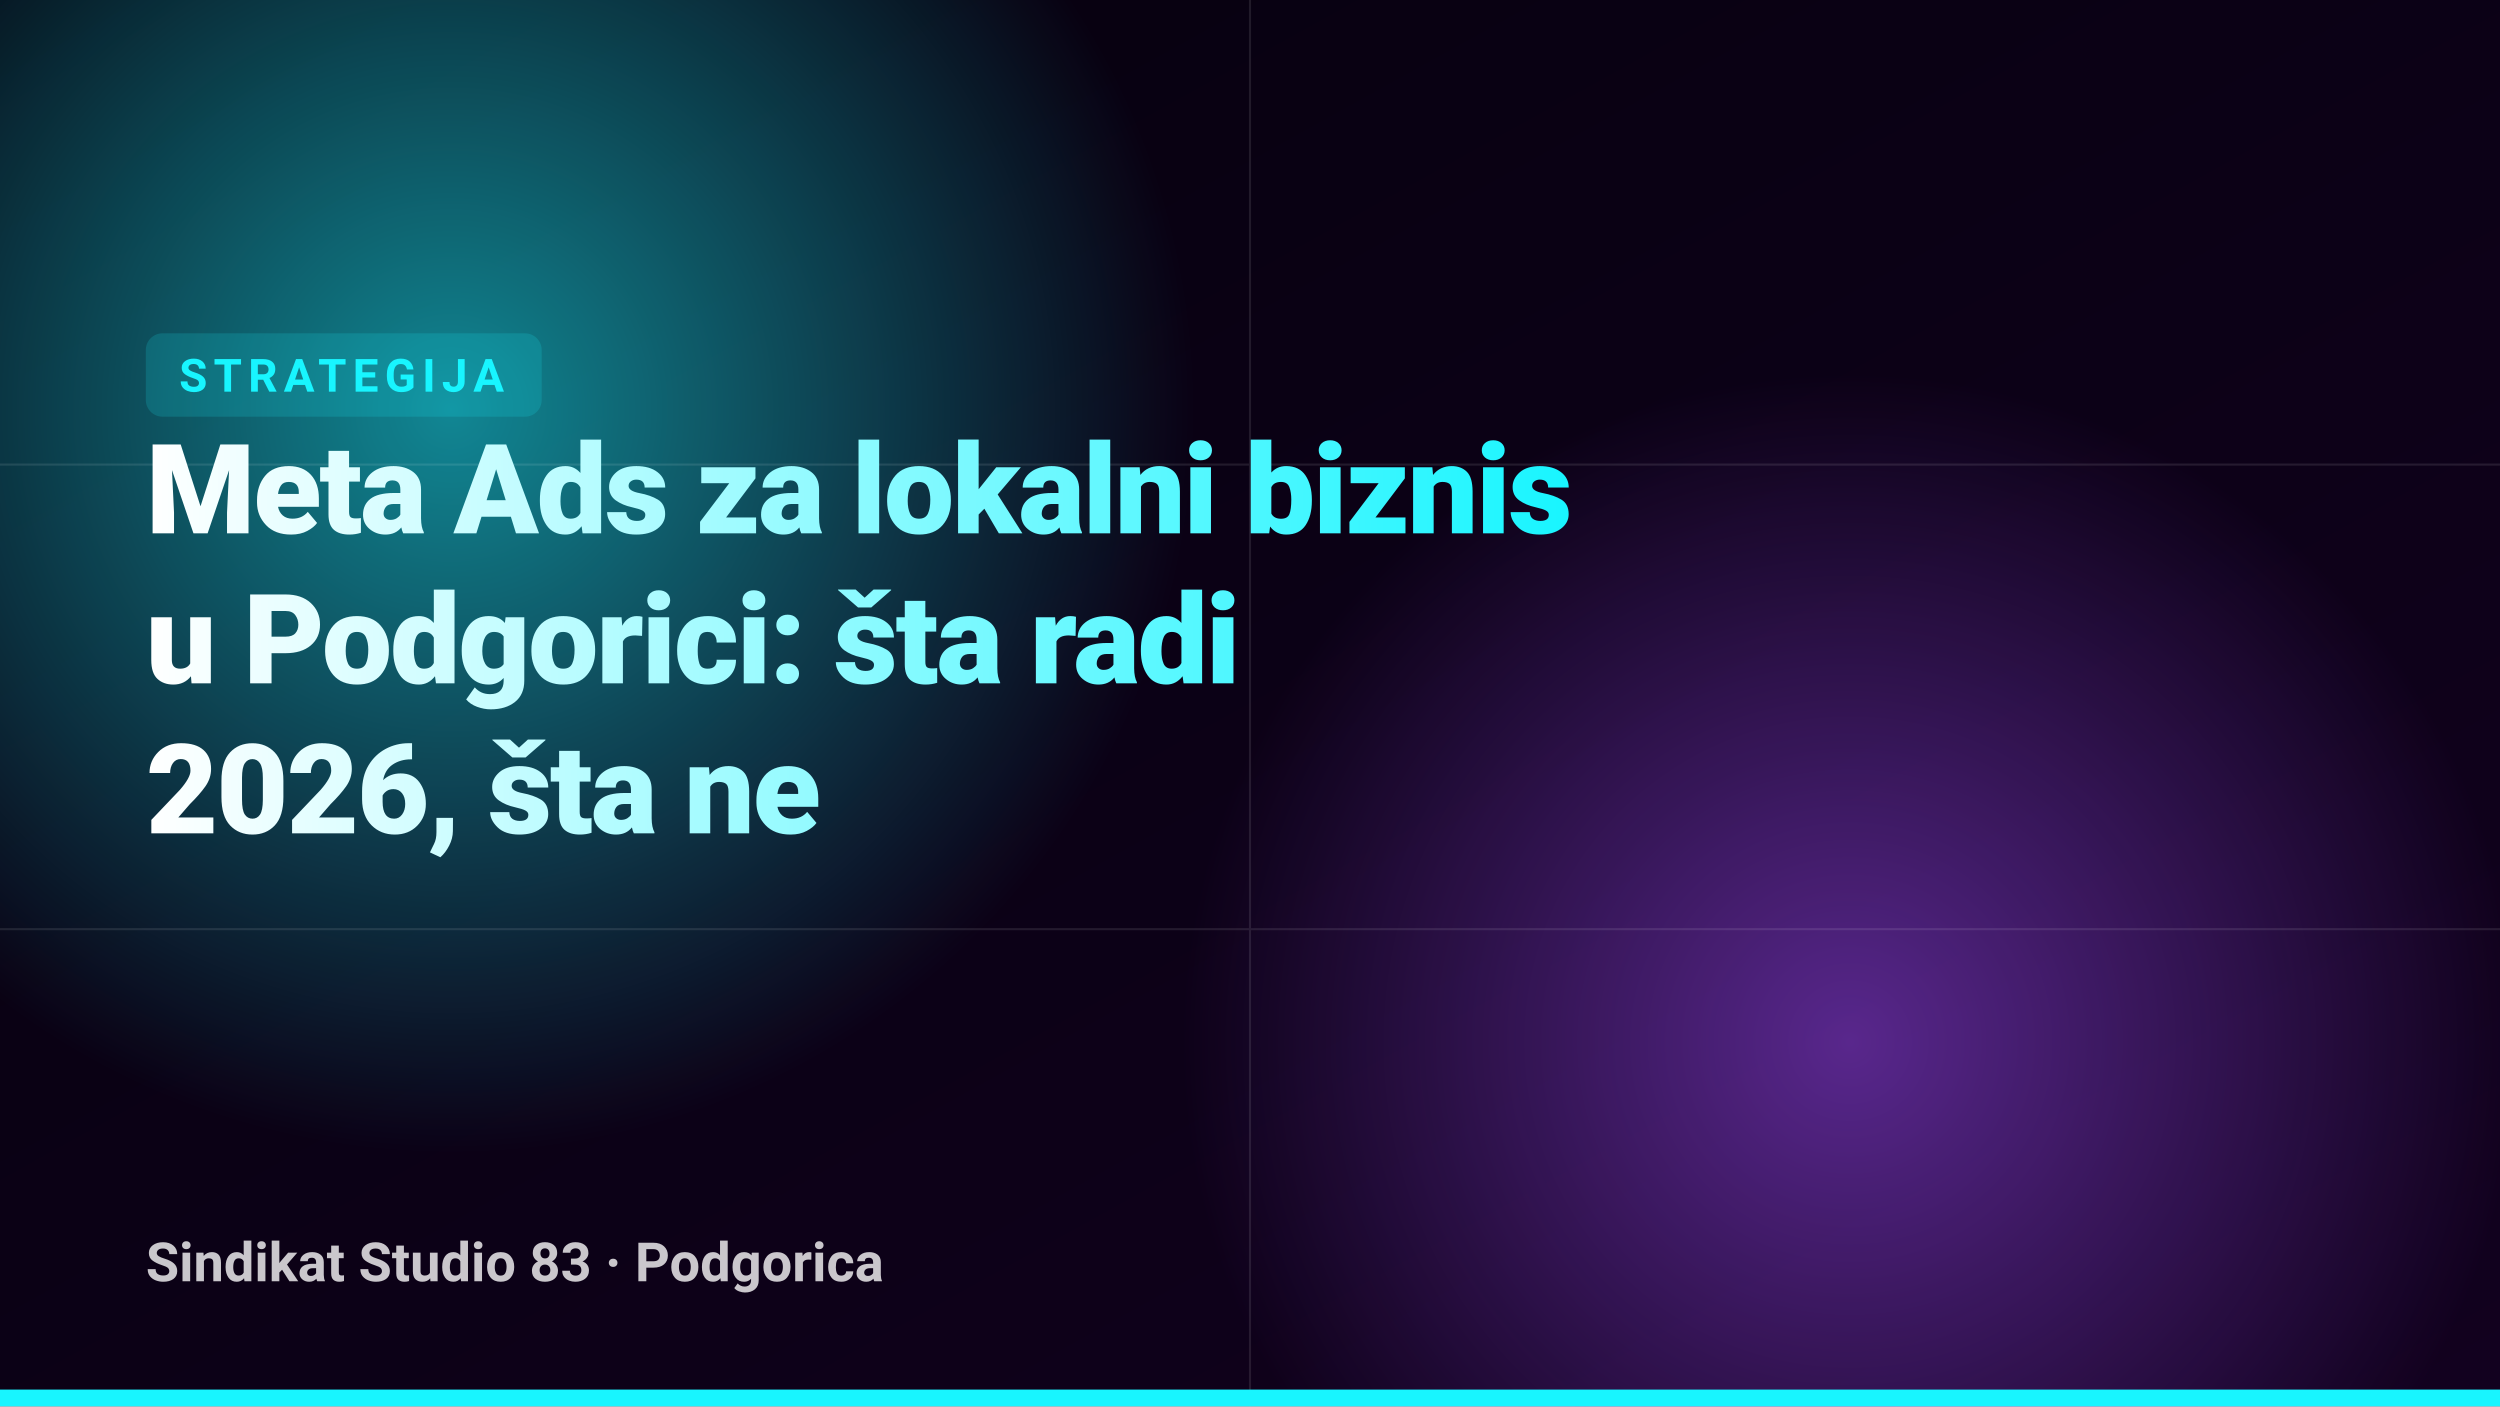
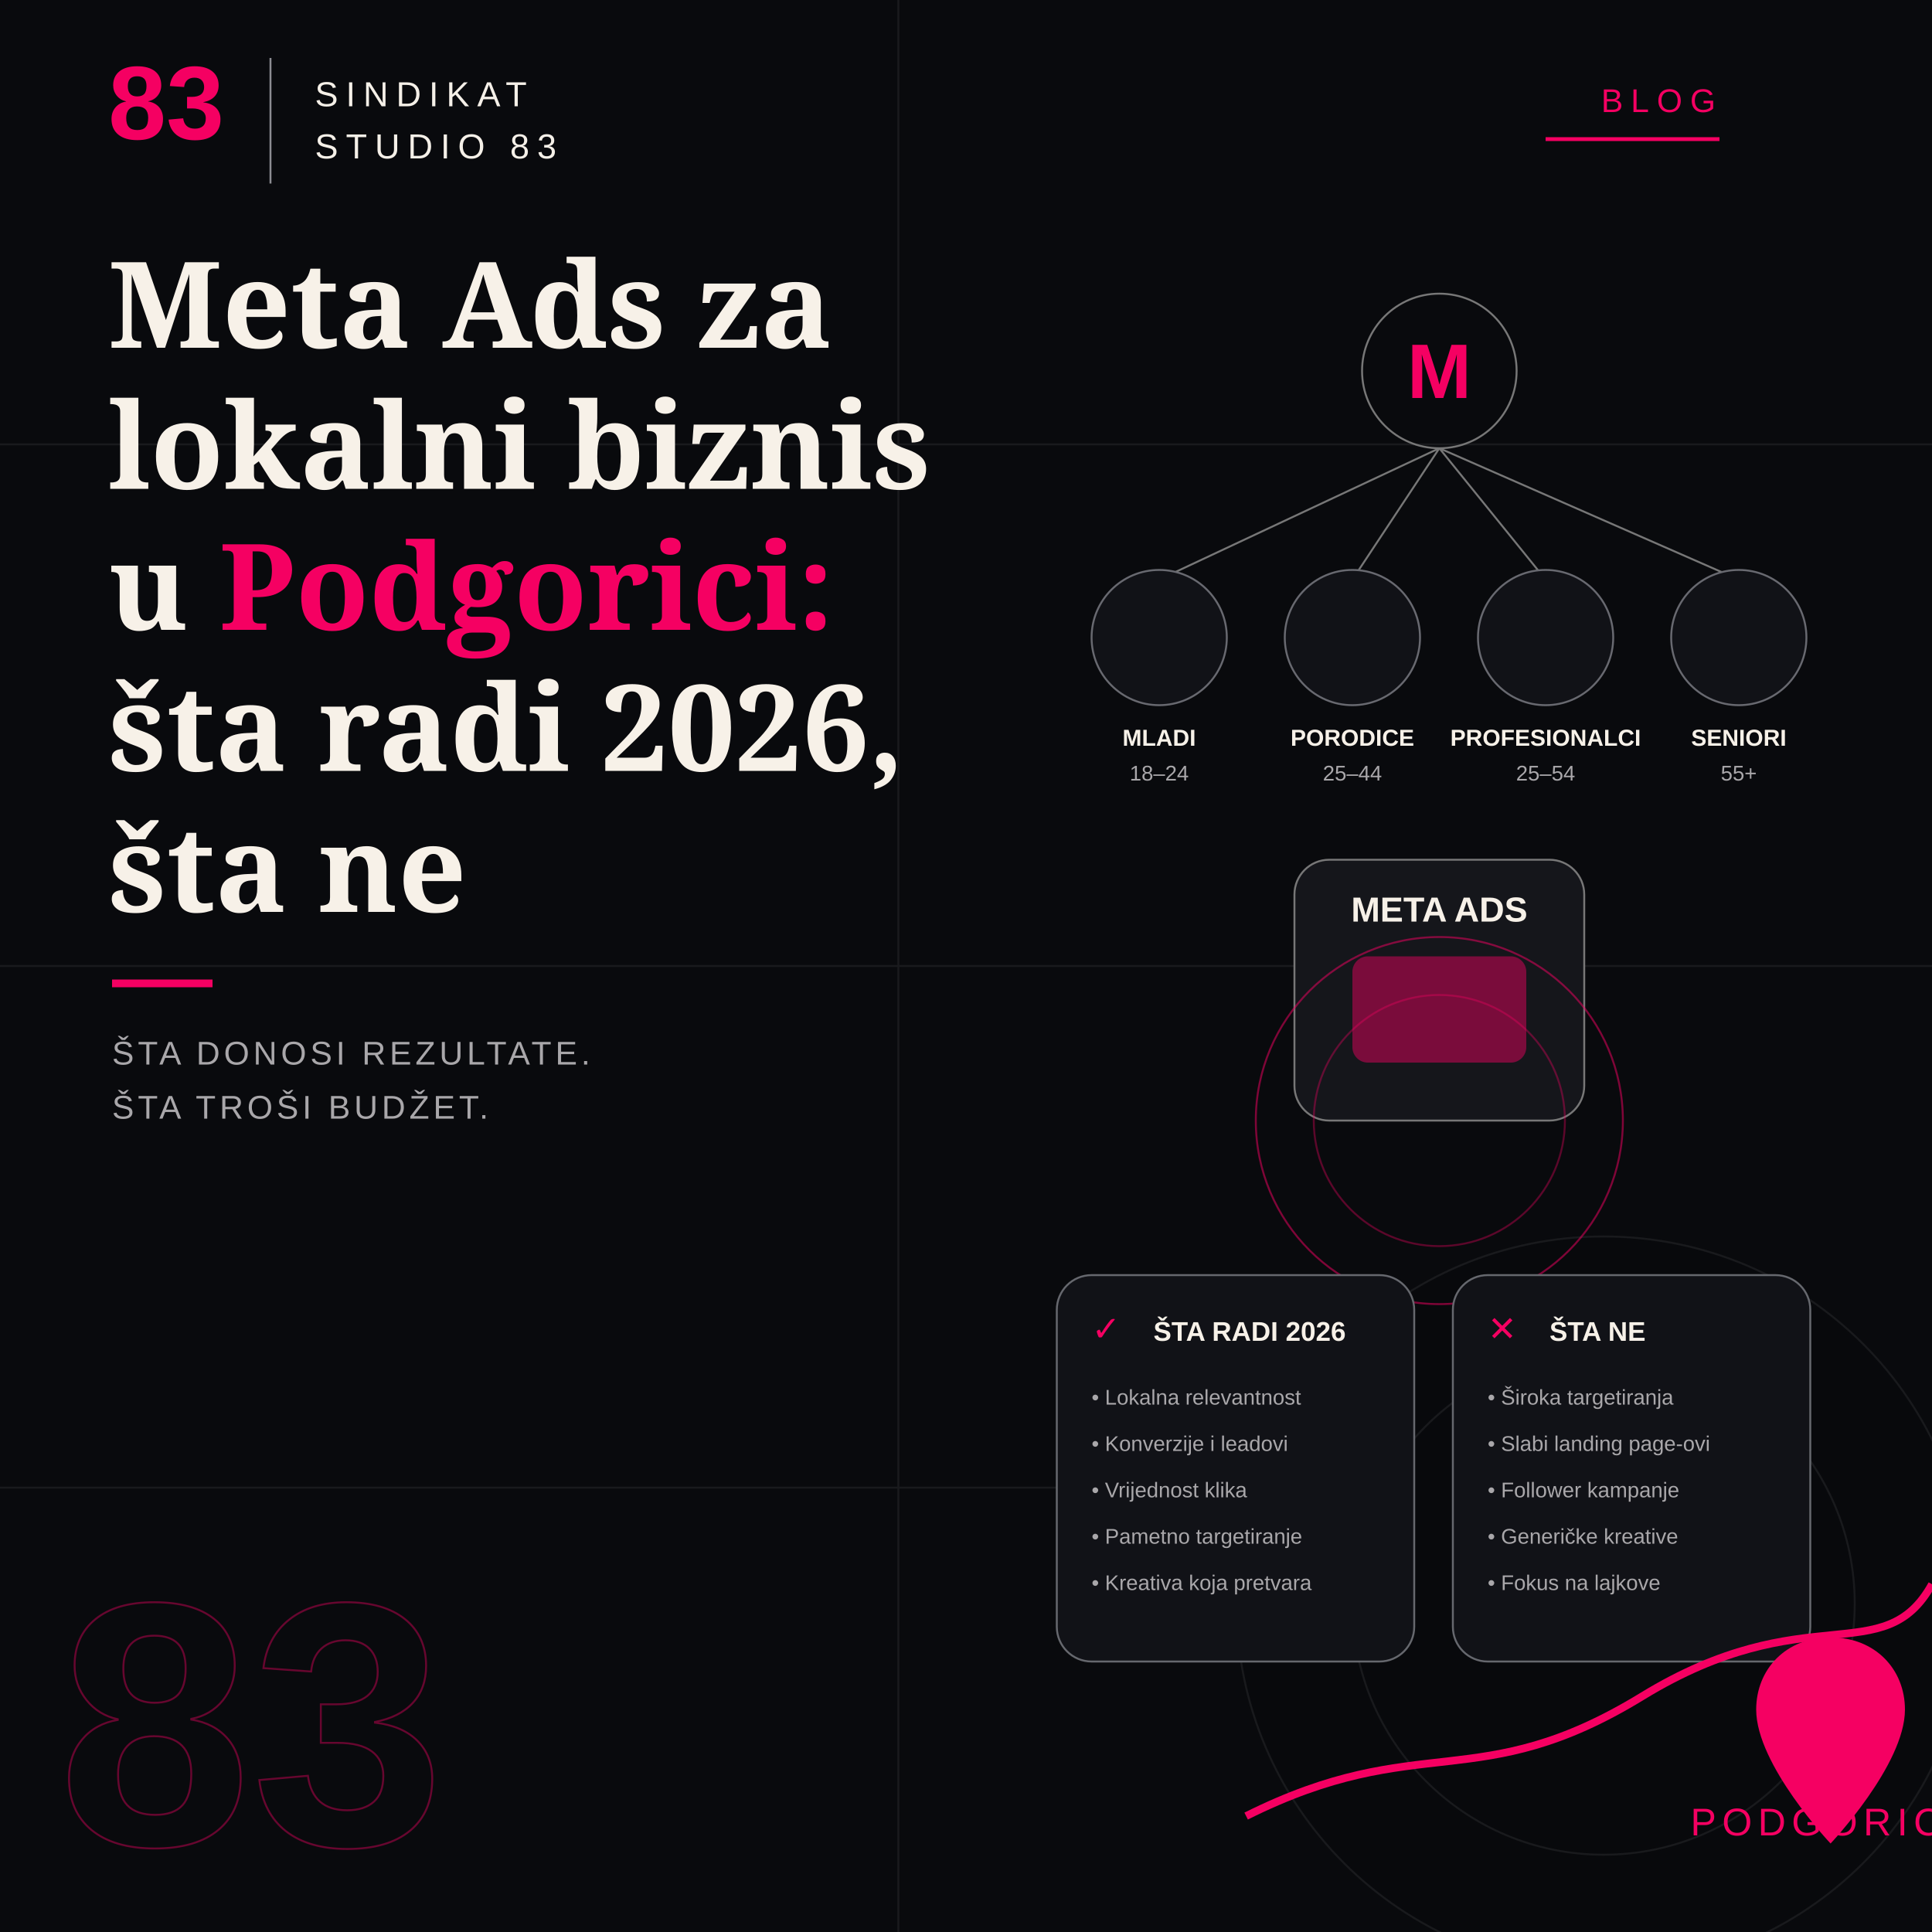
- <svg xmlns="http://www.w3.org/2000/svg" viewBox="0 0 1200 675" width="1200" height="675" role="img" aria-label="Meta Ads za lokalni biznis u Podgorici: šta radi 2026, šta ne">
-   <defs>
-     <linearGradient id="bg" x1="0" y1="0" x2="1" y2="1">
-       <stop offset="0" stop-color="#05010D" />
-       <stop offset="1" stop-color="#12011F" />
-     </linearGradient>
-     <radialGradient id="g1" cx="50%" cy="50%" r="50%">
-       <stop offset="0" stop-color="#18F5FF" stop-opacity="0.55" />
-       <stop offset="1" stop-color="#18F5FF" stop-opacity="0" />
-     </radialGradient>
-     <radialGradient id="g2" cx="50%" cy="50%" r="50%">
-       <stop offset="0" stop-color="#A24CFF" stop-opacity="0.5" />
-       <stop offset="1" stop-color="#A24CFF" stop-opacity="0" />
-     </radialGradient>
-     <linearGradient id="txt" x1="0" y1="0" x2="1" y2="0">
-       <stop offset="0" stop-color="#FFFFFF" />
-       <stop offset="1" stop-color="#18F5FF" />
-     </linearGradient>
-   </defs>
-   <rect width="1200" height="675" fill="url(#bg)" />
-   <circle cx="216" cy="196" r="360" fill="url(#g1)" />
-   <circle cx="888" cy="500" r="320" fill="url(#g2)" />
-   <g opacity="0.10" stroke="#FFFFFF" stroke-width="1">
-     <line x1="0" y1="223" x2="1200" y2="223" />
-     <line x1="0" y1="446" x2="1200" y2="446" />
-     <line x1="600" y1="0" x2="600" y2="675" />
+ <svg xmlns="http://www.w3.org/2000/svg" viewBox="0 0 1000 1000" width="1000" height="1000" role="img" aria-label="Meta Ads za lokalni biznis u Podgorici: šta radi 2026, šta ne">
+   <rect width="1000" height="1000" fill="#090a0d" />
+   <g opacity=".07" stroke="#fff">
+     <path d="M0 230H1000M0 500H1000M0 770H1000M465 0V1000" />
+     <circle cx="830" cy="830" r="190" />
+     <circle cx="830" cy="830" r="130" />
  </g>
-   <g font-family="'Segoe UI', system-ui, -apple-system, Roboto, Arial, sans-serif">
-     <rect x="70" y="160" rx="8" ry="8" width="190" height="40" fill="#18F5FF" opacity="0.16" />
-     <text x="86" y="188" fill="#18F5FF" font-size="22" font-weight="700" letter-spacing="3">STRATEGIJA</text>
-     <text fill="url(#txt)" font-size="60" font-weight="800" letter-spacing="-1">
-       <tspan x="70" y="256">Meta Ads za lokalni biznis</tspan>
-       <tspan x="70" y="328">u Podgorici: šta radi</tspan>
-       <tspan x="70" y="400">2026, šta ne</tspan>
+   <g font-family="Arial,sans-serif">
+     <text x="56" y="72" fill="#f50062" font-size="54" font-weight="900">83</text>
+     <path d="M140 30V95" stroke="#8c8d92" />
+     <text x="163" y="55" fill="#f5f0e8" font-size="18" letter-spacing="4">SINDIKAT</text>
+     <text x="163" y="82" fill="#f5f0e8" font-size="18" letter-spacing="4">STUDIO 83</text>
+     <text x="888" y="58" fill="#f50062" text-anchor="end" font-size="17" letter-spacing="4">BLOG</text>
+     <path d="M800 72H890" stroke="#f50062" stroke-width="2" />
+   </g>
+   <g font-family="Georgia,serif" font-weight="700">
+     <text x="56" y="180" fill="#f7f1e8" font-size="62">Meta Ads za</text>
+     <text x="56" y="253" fill="#f7f1e8" font-size="62">lokalni biznis</text>
+     <text x="56" y="326" fill="#f7f1e8" font-size="62">u <tspan fill="#f50062">Podgorici:</tspan>
    </text>
-     <text x="70" y="615" fill="rgba(255,255,255,.78)" font-size="26" font-weight="600">Sindikat Studio 83 · Podgorica</text>
+     <text x="56" y="399" fill="#f7f1e8" font-size="62">šta radi 2026,</text>
+     <text x="56" y="472" fill="#f7f1e8" font-size="62">šta ne</text>
  </g>
-   <rect x="0" y="667" width="1200" height="8" fill="#18F5FF" />
+   <path d="M58 509H110" stroke="#f50062" stroke-width="4" />
+   <text x="58" y="551" fill="#a9a7aa" font-family="Arial,sans-serif" font-size="17" letter-spacing="2">ŠTA DONOSI REZULTATE.</text>
+   <text x="58" y="579" fill="#a9a7aa" font-family="Arial,sans-serif" font-size="17" letter-spacing="2">ŠTA TROŠI BUDŽET.</text>
+   <g transform="translate(555 150)" font-family="Arial,sans-serif">
+     <circle cx="190" cy="42" r="40" fill="none" stroke="#777" />
+     <text x="190" y="56" text-anchor="middle" fill="#f50062" font-size="40" font-weight="900">M</text>
+     <g stroke="#777" fill="none">
+       <path d="M190 82L45 150M190 82L145 150M190 82L245 150M190 82L345 150" />
+     </g>
+     <g fill="#111217" stroke="#686970">
+       <circle cx="45" cy="180" r="35" />
+       <circle cx="145" cy="180" r="35" />
+       <circle cx="245" cy="180" r="35" />
+       <circle cx="345" cy="180" r="35" />
+     </g>
+     <g fill="#f7f1e8" text-anchor="middle" font-size="12" font-weight="700">
+       <text x="45" y="236">MLADI</text>
+       <text x="145" y="236">PORODICE</text>
+       <text x="245" y="236">PROFESIONALCI</text>
+       <text x="345" y="236">SENIORI</text>
+     </g>
+     <g fill="#a9a7aa" text-anchor="middle" font-size="11">
+       <text x="45" y="254">18–24</text>
+       <text x="145" y="254">25–44</text>
+       <text x="245" y="254">25–54</text>
+       <text x="345" y="254">55+</text>
+     </g>
+     <rect x="115" y="295" width="150" height="135" rx="18" fill="#15161b" stroke="#777" />
+     <text x="190" y="327" fill="#f7f1e8" text-anchor="middle" font-size="18" font-weight="700">META ADS</text>
+     <rect x="145" y="345" width="90" height="55" rx="8" fill="#f50062" opacity=".45" />
+     <circle cx="190" cy="430" r="95" fill="none" stroke="#f50062" opacity=".5" />
+     <circle cx="190" cy="430" r="65" fill="none" stroke="#f50062" opacity=".35" />
+     <g transform="translate(-8 510)">
+       <rect width="185" height="200" rx="18" fill="#111217" stroke="#66686e" />
+       <rect x="205" width="185" height="200" rx="18" fill="#111217" stroke="#66686e" />
+       <text x="18" y="34" fill="#f50062" font-size="18">✓</text>
+       <text x="50" y="34" fill="#f7f1e8" font-size="14" font-weight="700">ŠTA RADI 2026</text>
+       <text x="223" y="34" fill="#f50062" font-size="18">✕</text>
+       <text x="255" y="34" fill="#f7f1e8" font-size="14" font-weight="700">ŠTA NE</text>
+       <g fill="#a9a7aa" font-size="11">
+         <text x="18" y="67">• Lokalna relevantnost</text>
+         <text x="18" y="91">• Konverzije i leadovi</text>
+         <text x="18" y="115">• Vrijednost klika</text>
+         <text x="18" y="139">• Pametno targetiranje</text>
+         <text x="18" y="163">• Kreativa koja pretvara</text>
+         <text x="223" y="67">• Široka targetiranja</text>
+         <text x="223" y="91">• Slabi landing page-ovi</text>
+         <text x="223" y="115">• Follower kampanje</text>
+         <text x="223" y="139">• Generičke kreative</text>
+         <text x="223" y="163">• Fokus na lajkove</text>
+       </g>
+     </g>
+   </g>
+   <g transform="translate(645 820)">
+     <path d="M0 120C90 75 120 110 205 58S330 45 355 0" fill="none" stroke="#f50062" stroke-width="4" />
+     <path d="M300 120c-42 0-70 30-70 68 0 52 70 126 70 126s70-74 70-126c0-38-28-68-70-68Z" fill="#f50062" transform="scale(.55) translate(250 -70)" />
+     <text x="230" y="130" fill="#f50062" font-family="Arial,sans-serif" font-size="20" letter-spacing="3">PODGORICA</text>
+   </g>
+   <text x="30" y="955" fill="none" stroke="#f50062" font-family="Arial,sans-serif" font-size="180" font-weight="900" opacity=".4">83</text>
</svg>
